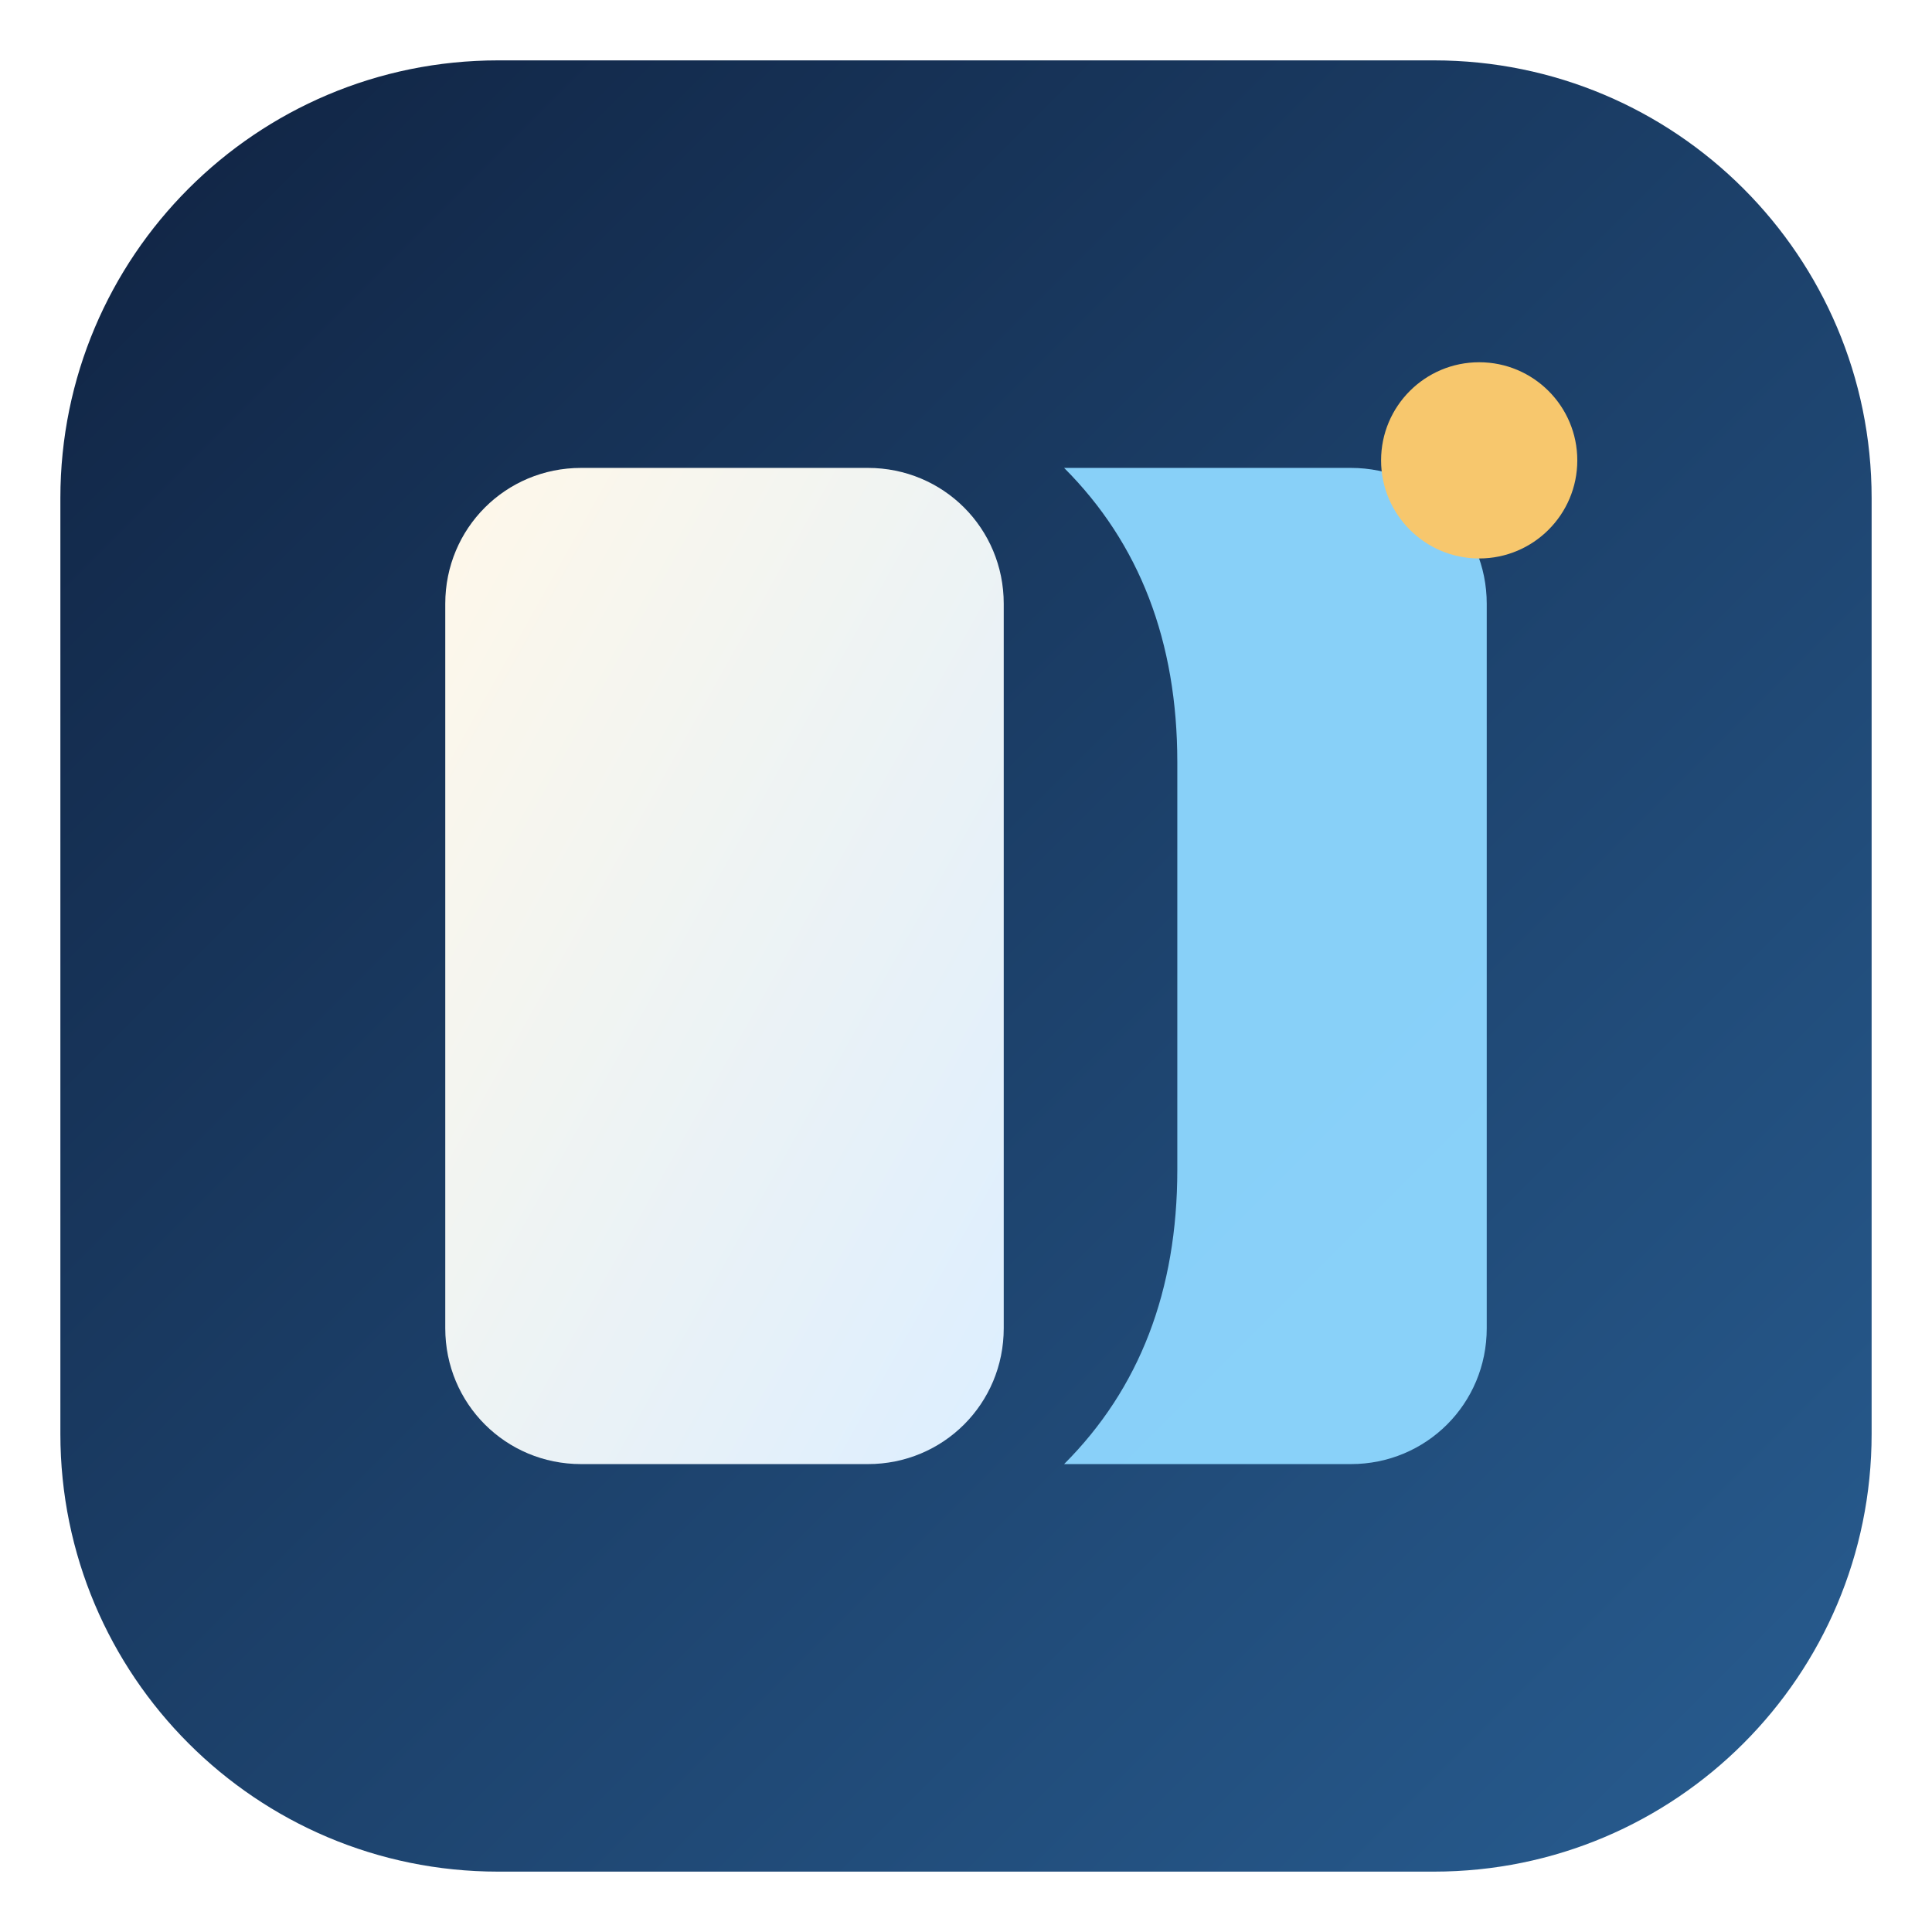
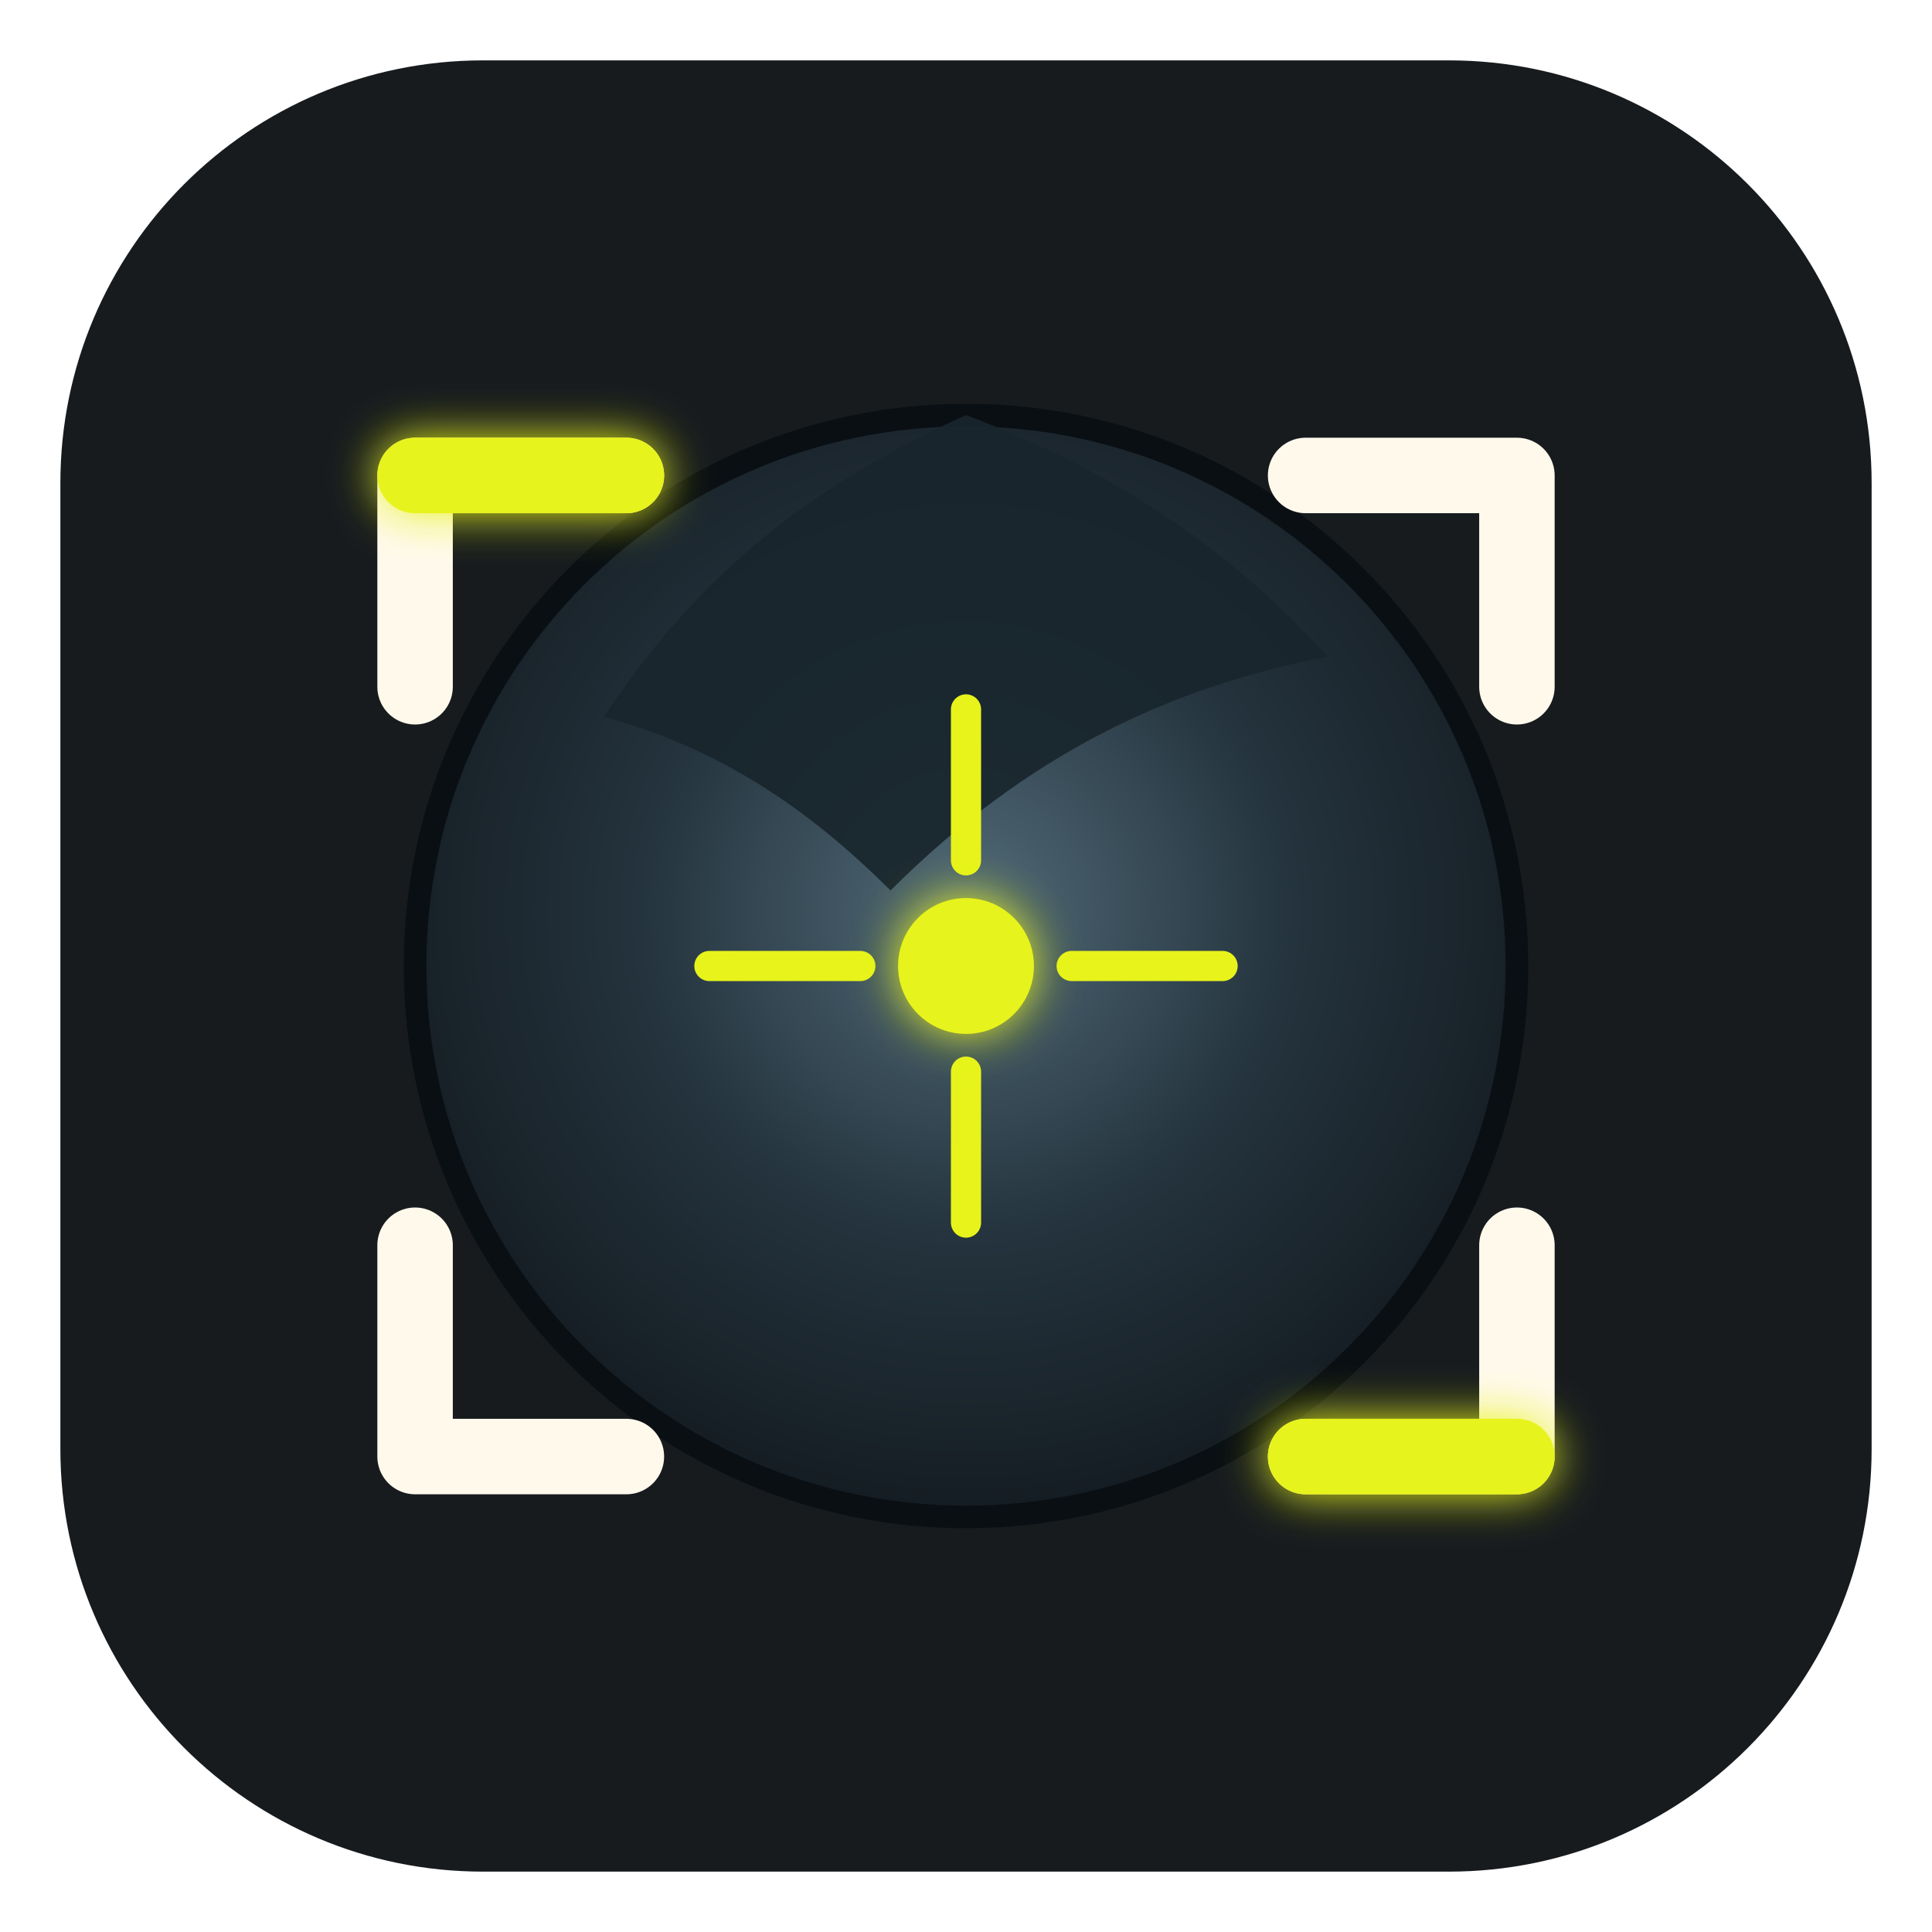
- <svg xmlns="http://www.w3.org/2000/svg" viewBox="0 0 256 256">
+ <svg xmlns="http://www.w3.org/2000/svg" viewBox="0 0 256 256" role="img" aria-labelledby="title desc">
  <defs>
-     <linearGradient id="bg" x1="0" y1="0" x2="1" y2="1">
-       <stop offset="0" stop-color="#102342" />
-       <stop offset="1" stop-color="#285d91" />
-     </linearGradient>
-     <linearGradient id="mark" x1="0" y1="0" x2="1" y2="1">
-       <stop offset="0" stop-color="#fff8e9" />
-       <stop offset="1" stop-color="#dceeff" />
-     </linearGradient>
+     <radialGradient id="lens" cx="50%" cy="45%" r="62%">
+       <stop offset="0" stop-color="#516b78" />
+       <stop offset=".48" stop-color="#24333d" />
+       <stop offset="1" stop-color="#10161b" />
+     </radialGradient>
+     <filter id="glow" x="-80%" y="-80%" width="260%" height="260%">
+       <feGaussianBlur stdDeviation="3" result="blur" />
+       <feMerge>
+         <feMergeNode in="blur" />
+         <feMergeNode in="SourceGraphic" />
+       </feMerge>
+     </filter>
  </defs>
-   <rect x="8" y="8" width="240" height="240" rx="58" fill="url(#bg)" />
-   <path d="M77 62h38c10 0 18 8 18 18v96c0 10-8 18-18 18H77c-10 0-18-8-18-18V80c0-10 8-18 18-18Z" fill="url(#mark)" />
-   <path d="M141 62h38c10 0 18 8 18 18v96c0 10-8 18-18 18h-38c10-10 15-23 15-39V101c0-16-5-29-15-39Z" fill="#8ed7ff" opacity=".95" />
-   <circle cx="196" cy="61" r="13" fill="#f7c76d" />
+   <rect x="8" y="8" width="240" height="240" rx="56" fill="#171b1e" />
+   <circle cx="128" cy="128" r="73" fill="url(#lens)" stroke="#0a0f13" stroke-width="3" />
+   <path d="M128 55c-22 10-36 22-48 40 15 4 27 12 38 23 18-18 37-27 58-31-13-14-27-24-48-32Z" fill="#18252d" opacity=".92" />
+   <path d="M55 91V63h28M201 91V63h-28M55 165v28h28M201 165v28h-28" fill="none" stroke="#fff9ec" stroke-linecap="round" stroke-linejoin="round" stroke-width="10" />
+   <path d="M55 63h28M201 193h-28" fill="none" stroke="#e7f31b" stroke-linecap="round" stroke-width="10" filter="url(#glow)" />
+   <path d="M128 94v20M128 142v20M94 128h20M142 128h20" fill="none" stroke="#e7f31b" stroke-linecap="round" stroke-width="4" />
+   <circle cx="128" cy="128" r="9" fill="#e7f31b" filter="url(#glow)" />
</svg>
